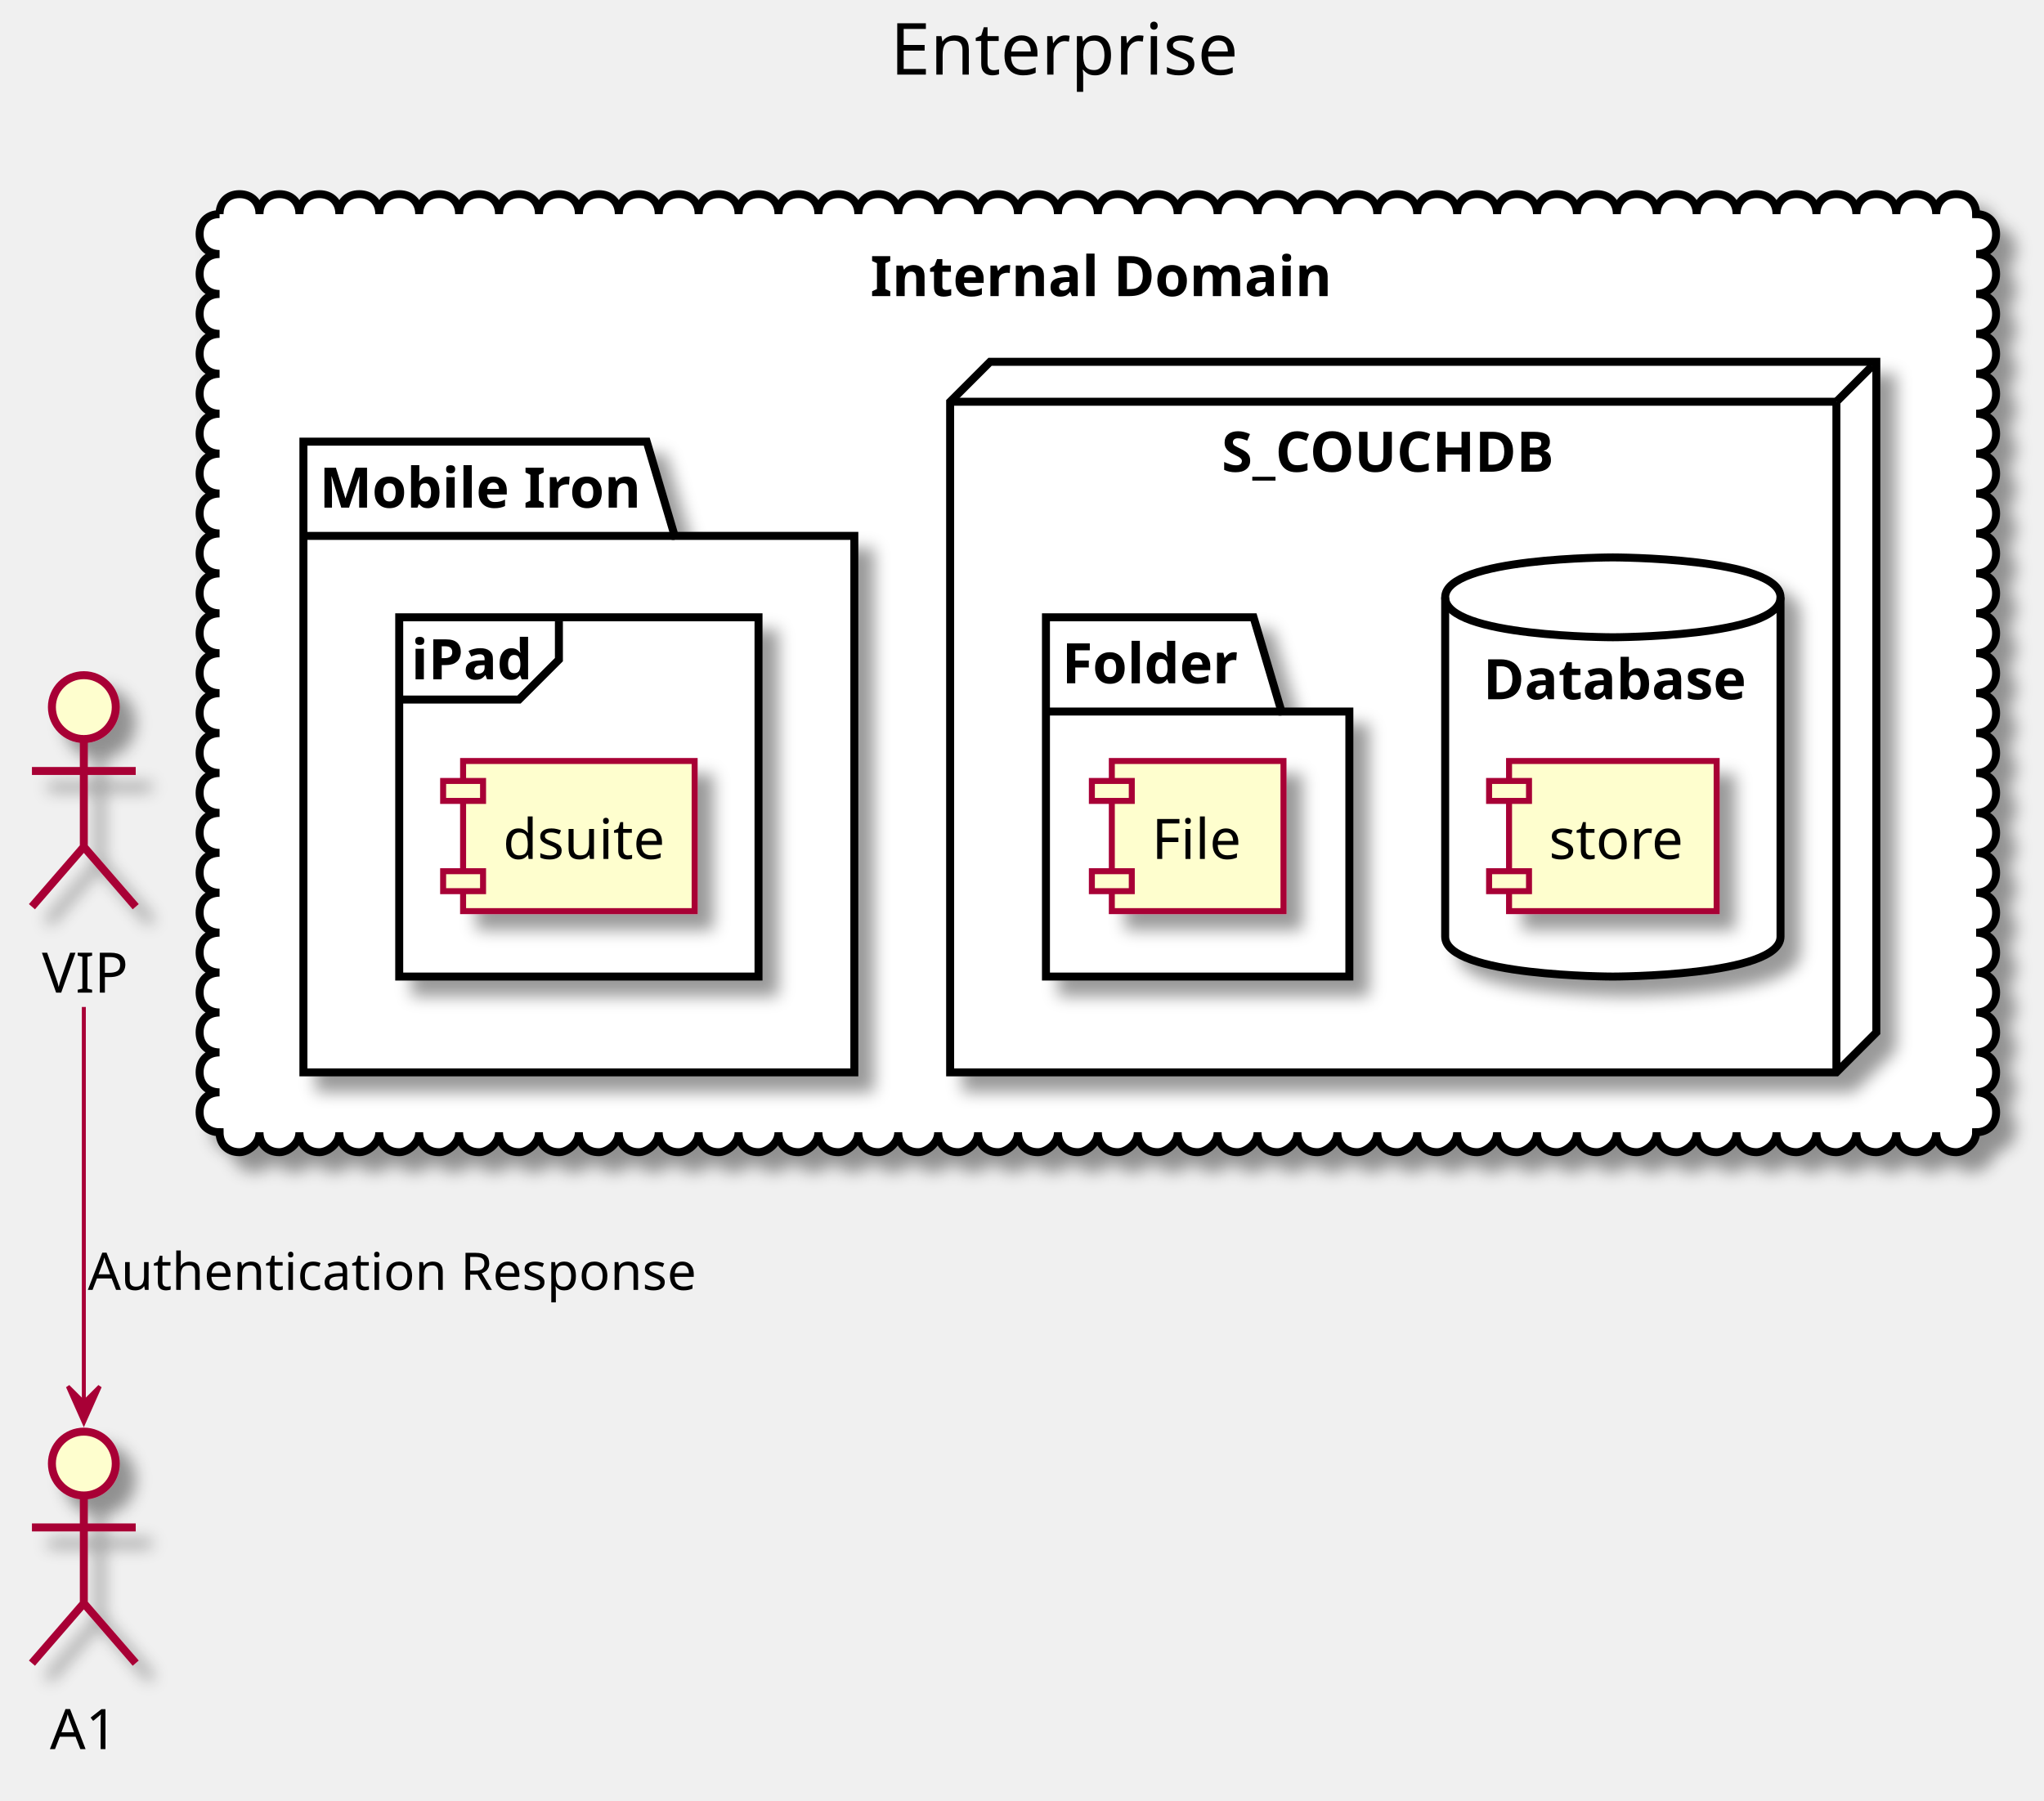
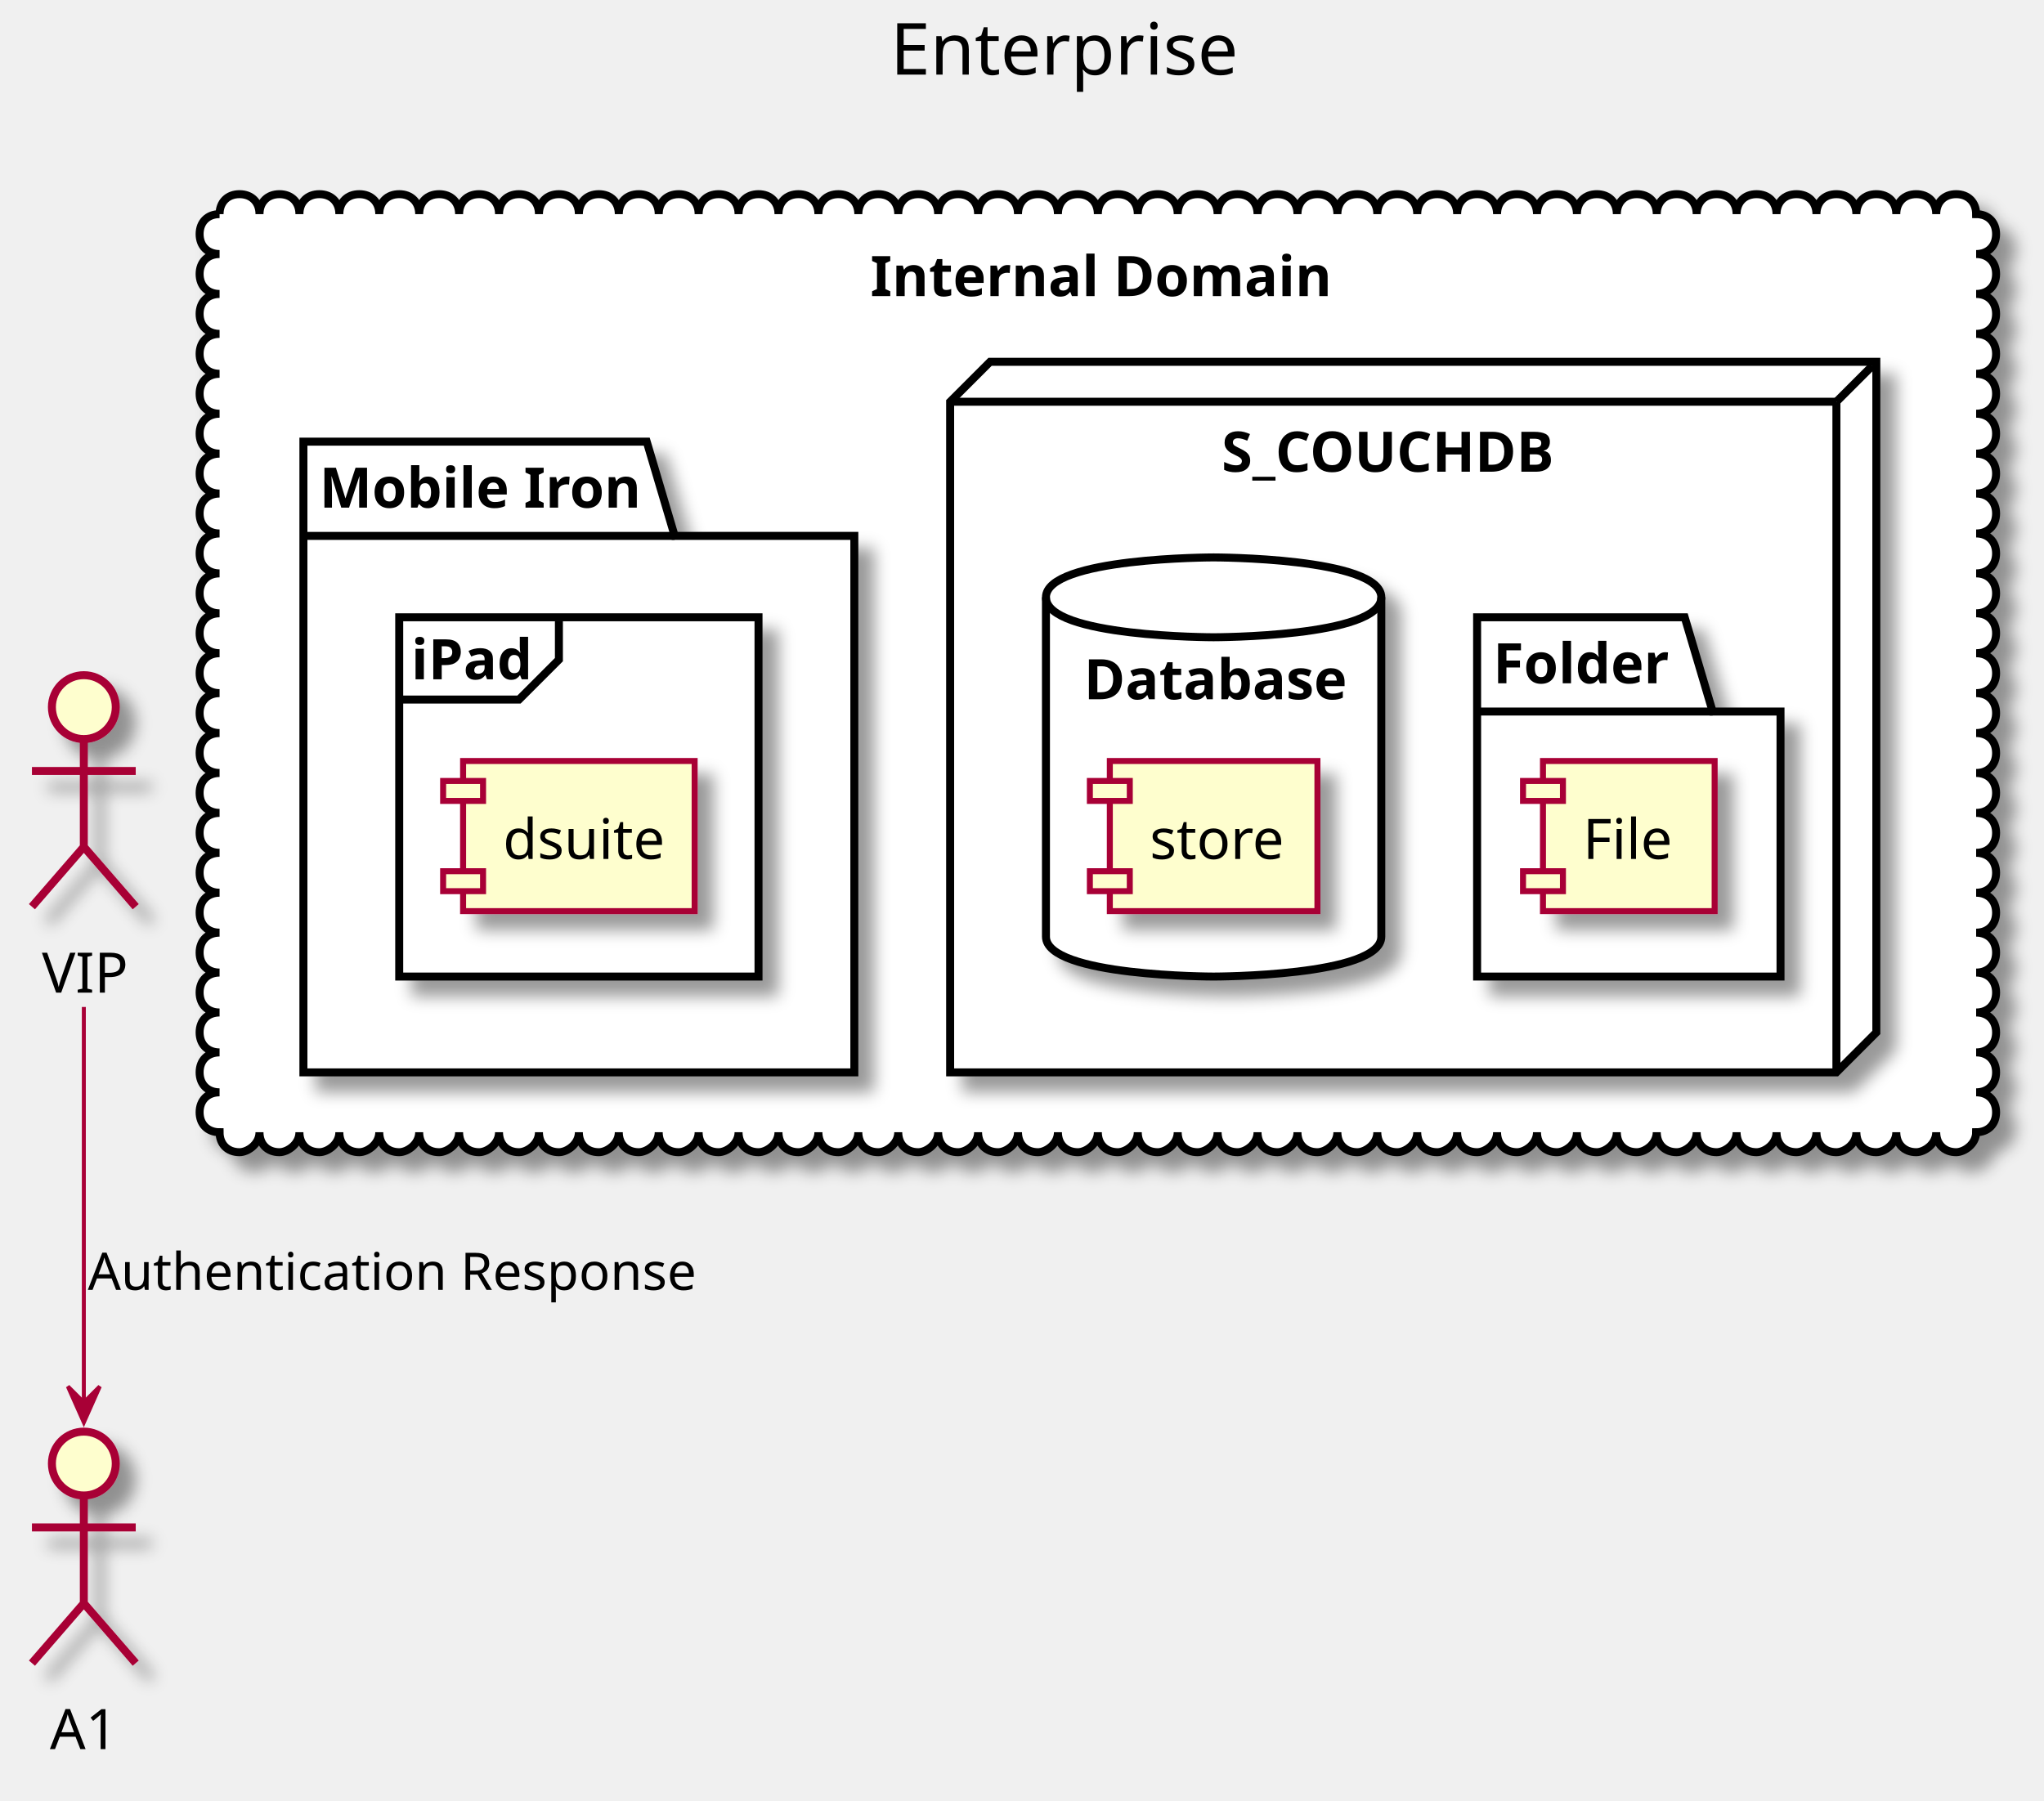
<svg xmlns="http://www.w3.org/2000/svg" contentScriptType="application/ecmascript" contentStyleType="text/css" height="451px" preserveAspectRatio="none" style="width:512px;height:451px;" version="1.1" viewBox="0 0 512 451" width="512px" zoomAndPan="magnify">
  <defs>
    <filter height="300%" id="fdfbs3be0p97h" width="300%" x="-1" y="-1">
      <feGaussianBlur result="blurOut" stdDeviation="2.0" />
      <feColorMatrix in="blurOut" result="blurOut2" type="matrix" values="0 0 0 0 0 0 0 0 0 0 0 0 0 0 0 0 0 0 .4 0" />
      <feOffset dx="4.0" dy="4.0" in="blurOut2" result="blurOut3" />
      <feBlend in="SourceGraphic" in2="blurOut3" mode="normal" />
    </filter>
  </defs>
  <g>
    <text fill="#000000" font-family="sans-serif" font-size="18" lengthAdjust="spacingAndGlyphs" textLength="82" x="223" y="18.686">Enterprise</text>
    <path d="M55,53.641 C55,50.641 57,48.641 60,48.641 C63,48.641 65,50.641 65,53.641 C65,50.641 67,48.641 70,48.641 C73,48.641 75,50.641 75,53.641 C75,50.641 77,48.641 80,48.641 C83,48.641 85,50.641 85,53.641 C85,50.641 87,48.641 90,48.641 C93,48.641 95,50.641 95,53.641 C95,50.641 97,48.641 100,48.641 C103,48.641 105,50.641 105,53.641 C105,50.641 107,48.641 110,48.641 C113,48.641 115,50.641 115,53.641 C115,50.641 117,48.641 120,48.641 C123,48.641 125,50.641 125,53.641 C125,50.641 127,48.641 130,48.641 C133,48.641 135,50.641 135,53.641 C135,50.641 137,48.641 140,48.641 C143,48.641 145,50.641 145,53.641 C145,50.641 147,48.641 150,48.641 C153,48.641 155,50.641 155,53.641 C155,50.641 157,48.641 160,48.641 C163,48.641 165,50.641 165,53.641 C165,50.641 167,48.641 170,48.641 C173,48.641 175,50.641 175,53.641 C175,50.641 177,48.641 180,48.641 C183,48.641 185,50.641 185,53.641 C185,50.641 187,48.641 190,48.641 C193,48.641 195,50.641 195,53.641 C195,50.641 197,48.641 200,48.641 C203,48.641 205,50.641 205,53.641 C205,50.641 207,48.641 210,48.641 C213,48.641 215,50.641 215,53.641 C215,50.641 217,48.641 220,48.641 C223,48.641 225,50.641 225,53.641 C225,50.641 227,48.641 230,48.641 C233,48.641 235,50.641 235,53.641 C235,50.641 237,48.641 240,48.641 C243,48.641 245,50.641 245,53.641 C245,50.641 247,48.641 250,48.641 C253,48.641 255,50.641 255,53.641 C255,50.641 257,48.641 260,48.641 C263,48.641 265,50.641 265,53.641 C265,50.641 267,48.641 270,48.641 C273,48.641 275,50.641 275,53.641 C275,50.641 277,48.641 280,48.641 C283,48.641 285,50.641 285,53.641 C285,50.641 287,48.641 290,48.641 C293,48.641 295,50.641 295,53.641 C295,50.641 297,48.641 300,48.641 C303,48.641 305,50.641 305,53.641 C305,50.641 307,48.641 310,48.641 C313,48.641 315,50.641 315,53.641 C315,50.641 317,48.641 320,48.641 C323,48.641 325,50.641 325,53.641 C325,50.641 327,48.641 330,48.641 C333,48.641 335,50.641 335,53.641 C335,50.641 337,48.641 340,48.641 C343,48.641 345,50.641 345,53.641 C345,50.641 347,48.641 350,48.641 C353,48.641 355,50.641 355,53.641 C355,50.641 357,48.641 360,48.641 C363,48.641 365,50.641 365,53.641 C365,50.641 367,48.641 370,48.641 C373,48.641 375,50.641 375,53.641 C375,50.641 377,48.641 380,48.641 C383,48.641 385,50.641 385,53.641 C385,50.641 387,48.641 390,48.641 C393,48.641 395,50.641 395,53.641 C395,50.641 397,48.641 400,48.641 C403,48.641 405,50.641 405,53.641 C405,50.641 407,48.641 410,48.641 C413,48.641 415,50.641 415,53.641 C415,50.641 417,48.641 420,48.641 C423,48.641 425,50.641 425,53.641 C425,50.641 427,48.641 430,48.641 C433,48.641 435,50.641 435,53.641 C435,50.641 437,48.641 440,48.641 C443,48.641 445,50.641 445,53.641 C445,50.641 447,48.641 450,48.641 C453,48.641 455,50.641 455,53.641 C455,50.641 457,48.641 460,48.641 C463,48.641 465,50.641 465,53.641 C465,50.641 467,48.641 470,48.641 C473,48.641 475,50.641 475,53.641 C475,50.641 477,48.641 480,48.641 C483,48.641 485,50.641 485,53.641 C485,50.641 487,48.641 490,48.641 C493,48.641 495,50.641 495,53.641 C498,53.641 500,55.641 500,58.641 C500,61.641 498,63.641 495,63.641 C498,63.641 500,65.641 500,68.641 C500,71.641 498,73.641 495,73.641 C498,73.641 500,75.641 500,78.641 C500,81.641 498,83.641 495,83.641 C498,83.641 500,85.641 500,88.641 C500,91.641 498,93.641 495,93.641 C498,93.641 500,95.641 500,98.641 C500,101.641 498,103.641 495,103.641 C498,103.641 500,105.641 500,108.641 C500,111.641 498,113.641 495,113.641 C498,113.641 500,115.641 500,118.641 C500,121.641 498,123.641 495,123.641 C498,123.641 500,125.641 500,128.641 C500,131.641 498,133.641 495,133.641 C498,133.641 500,135.641 500,138.641 C500,141.641 498,143.641 495,143.641 C498,143.641 500,145.641 500,148.641 C500,151.641 498,153.641 495,153.641 C498,153.641 500,155.641 500,158.641 C500,161.641 498,163.641 495,163.641 C498,163.641 500,165.641 500,168.641 C500,171.641 498,173.641 495,173.641 C498,173.641 500,175.641 500,178.641 C500,181.641 498,183.641 495,183.641 C498,183.641 500,185.641 500,188.641 C500,191.641 498,193.641 495,193.641 C498,193.641 500,195.641 500,198.641 C500,201.641 498,203.641 495,203.641 C498,203.641 500,205.641 500,208.641 C500,211.641 498,213.641 495,213.641 C498,213.641 500,215.641 500,218.641 C500,221.641 498,223.641 495,223.641 C498,223.641 500,225.641 500,228.641 C500,231.641 498,233.641 495,233.641 C498,233.641 500,235.641 500,238.641 C500,241.641 498,243.641 495,243.641 C498,243.641 500,245.641 500,248.641 C500,251.641 498,253.641 495,253.641 C498,253.641 500,255.641 500,258.641 C500,261.641 498,263.641 495,263.641 C498,263.641 500,265.641 500,268.641 C500,271.641 498,273.641 495,273.641 C498,273.641 500,275.641 500,278.641 C500,281.641 498,283.641 495,283.641 C495,286.641 492,288.641 490,288.641 C487,288.641 485,286.641 485,283.641 C485,286.641 482,288.641 480,288.641 C477,288.641 475,286.641 475,283.641 C475,286.641 472,288.641 470,288.641 C467,288.641 465,286.641 465,283.641 C465,286.641 462,288.641 460,288.641 C457,288.641 455,286.641 455,283.641 C455,286.641 452,288.641 450,288.641 C447,288.641 445,286.641 445,283.641 C445,286.641 442,288.641 440,288.641 C437,288.641 435,286.641 435,283.641 C435,286.641 432,288.641 430,288.641 C427,288.641 425,286.641 425,283.641 C425,286.641 422,288.641 420,288.641 C417,288.641 415,286.641 415,283.641 C415,286.641 412,288.641 410,288.641 C407,288.641 405,286.641 405,283.641 C405,286.641 402,288.641 400,288.641 C397,288.641 395,286.641 395,283.641 C395,286.641 392,288.641 390,288.641 C387,288.641 385,286.641 385,283.641 C385,286.641 382,288.641 380,288.641 C377,288.641 375,286.641 375,283.641 C375,286.641 372,288.641 370,288.641 C367,288.641 365,286.641 365,283.641 C365,286.641 362,288.641 360,288.641 C357,288.641 355,286.641 355,283.641 C355,286.641 352,288.641 350,288.641 C347,288.641 345,286.641 345,283.641 C345,286.641 342,288.641 340,288.641 C337,288.641 335,286.641 335,283.641 C335,286.641 332,288.641 330,288.641 C327,288.641 325,286.641 325,283.641 C325,286.641 322,288.641 320,288.641 C317,288.641 315,286.641 315,283.641 C315,286.641 312,288.641 310,288.641 C307,288.641 305,286.641 305,283.641 C305,286.641 302,288.641 300,288.641 C297,288.641 295,286.641 295,283.641 C295,286.641 292,288.641 290,288.641 C287,288.641 285,286.641 285,283.641 C285,286.641 282,288.641 280,288.641 C277,288.641 275,286.641 275,283.641 C275,286.641 272,288.641 270,288.641 C267,288.641 265,286.641 265,283.641 C265,286.641 262,288.641 260,288.641 C257,288.641 255,286.641 255,283.641 C255,286.641 252,288.641 250,288.641 C247,288.641 245,286.641 245,283.641 C245,286.641 242,288.641 240,288.641 C237,288.641 235,286.641 235,283.641 C235,286.641 232,288.641 230,288.641 C227,288.641 225,286.641 225,283.641 C225,286.641 222,288.641 220,288.641 C217,288.641 215,286.641 215,283.641 C215,286.641 212,288.641 210,288.641 C207,288.641 205,286.641 205,283.641 C205,286.641 202,288.641 200,288.641 C197,288.641 195,286.641 195,283.641 C195,286.641 192,288.641 190,288.641 C187,288.641 185,286.641 185,283.641 C185,286.641 182,288.641 180,288.641 C177,288.641 175,286.641 175,283.641 C175,286.641 172,288.641 170,288.641 C167,288.641 165,286.641 165,283.641 C165,286.641 162,288.641 160,288.641 C157,288.641 155,286.641 155,283.641 C155,286.641 152,288.641 150,288.641 C147,288.641 145,286.641 145,283.641 C145,286.641 142,288.641 140,288.641 C137,288.641 135,286.641 135,283.641 C135,286.641 132,288.641 130,288.641 C127,288.641 125,286.641 125,283.641 C125,286.641 122,288.641 120,288.641 C117,288.641 115,286.641 115,283.641 C115,286.641 112,288.641 110,288.641 C107,288.641 105,286.641 105,283.641 C105,286.641 102,288.641 100,288.641 C97,288.641 95,286.641 95,283.641 C95,286.641 92,288.641 90,288.641 C87,288.641 85,286.641 85,283.641 C85,286.641 82,288.641 80,288.641 C77,288.641 75,286.641 75,283.641 C75,286.641 72,288.641 70,288.641 C67,288.641 65,286.641 65,283.641 C65,286.641 62,288.641 60,288.641 C57,288.641 55,286.641 55,283.641 C52,283.641 50,281.641 50,278.641 C50,275.641 52,273.641 55,273.641 C52,273.641 50,271.641 50,268.641 C50,265.641 52,263.641 55,263.641 C52,263.641 50,261.641 50,258.641 C50,255.641 52,253.641 55,253.641 C52,253.641 50,251.641 50,248.641 C50,245.641 52,243.641 55,243.641 C52,243.641 50,241.641 50,238.641 C50,235.641 52,233.641 55,233.641 C52,233.641 50,231.641 50,228.641 C50,225.641 52,223.641 55,223.641 C52,223.641 50,221.641 50,218.641 C50,215.641 52,213.641 55,213.641 C52,213.641 50,211.641 50,208.641 C50,205.641 52,203.641 55,203.641 C52,203.641 50,201.641 50,198.641 C50,195.641 52,193.641 55,193.641 C52,193.641 50,191.641 50,188.641 C50,185.641 52,183.641 55,183.641 C52,183.641 50,181.641 50,178.641 C50,175.641 52,173.641 55,173.641 C52,173.641 50,171.641 50,168.641 C50,165.641 52,163.641 55,163.641 C52,163.641 50,161.641 50,158.641 C50,155.641 52,153.641 55,153.641 C52,153.641 50,151.641 50,148.641 C50,145.641 52,143.641 55,143.641 C52,143.641 50,141.641 50,138.641 C50,135.641 52,133.641 55,133.641 C52,133.641 50,131.641 50,128.641 C50,125.641 52,123.641 55,123.641 C52,123.641 50,121.641 50,118.641 C50,115.641 52,113.641 55,113.641 C52,113.641 50,111.641 50,108.641 C50,105.641 52,103.641 55,103.641 C52,103.641 50,101.641 50,98.641 C50,95.641 52,93.641 55,93.641 C52,93.641 50,91.641 50,88.641 C50,85.641 52,83.641 55,83.641 C52,83.641 50,81.641 50,78.641 C50,75.641 52,73.641 55,73.641 C52,73.641 50,71.641 50,68.641 C50,65.641 52,63.641 55,63.641 C52,63.641 50,61.641 50,58.641 C50,55.641 52,53.641 55,53.641 " fill="#FFFFFF" filter="url(#fdfbs3be0p97h)" style="stroke: #000000; stroke-width: 2.0;" />
    <text fill="#000000" font-family="sans-serif" font-size="14" font-weight="bold" lengthAdjust="spacingAndGlyphs" textLength="110" x="218" y="74.174">Internal Domain</text>
    <polygon fill="#FFFFFF" filter="url(#fdfbs3be0p97h)" points="76,110.641,162,110.641,169,134.25,214,134.25,214,268.641,76,268.641,76,110.641" style="stroke: #000000; stroke-width: 2.0;" />
    <line style="stroke: #000000; stroke-width: 2.0;" x1="76" x2="169" y1="134.25" y2="134.25" />
    <text fill="#000000" font-family="sans-serif" font-size="14" font-weight="bold" lengthAdjust="spacingAndGlyphs" textLength="80" x="80" y="127.174">Mobile Iron</text>
    <rect fill="#FFFFFF" filter="url(#fdfbs3be0p97h)" height="90" style="stroke: #000000; stroke-width: 2.0;" width="90" x="100" y="154.641" />
    <path d="M140,155.641 L140,165.25 L130,175.25 L100,175.25 " fill="none" style="stroke: #000000; stroke-width: 2.0;" />
    <text fill="#000000" font-family="sans-serif" font-size="14" font-weight="bold" lengthAdjust="spacingAndGlyphs" textLength="30" x="103" y="170.174">iPad</text>
    <polygon fill="#FFFFFF" filter="url(#fdfbs3be0p97h)" points="238,100.641,248,90.641,470,90.641,470,258.641,460,268.641,238,268.641,238,100.641" style="stroke: #000000; stroke-width: 2.0;" />
    <line style="stroke: #000000; stroke-width: 2.0;" x1="460" x2="469" y1="100.641" y2="91.641" />
    <line style="stroke: #000000; stroke-width: 2.0;" x1="238" x2="460" y1="100.641" y2="100.641" />
    <line style="stroke: #000000; stroke-width: 2.0;" x1="460" x2="460" y1="100.641" y2="268.641" />
    <text fill="#000000" font-family="sans-serif" font-size="14" font-weight="bold" lengthAdjust="spacingAndGlyphs" textLength="88" x="306" y="118.174">S_COUCHDB</text>
-     <path d="M362,149.641 C362,139.641 404,139.641 404,139.641 C404,139.641 446,139.641 446,149.641 L446,234.641 C446,244.641 404,244.641 404,244.641 C404,244.641 362,244.641 362,234.641 L362,149.641 " fill="#FFFFFF" filter="url(#fdfbs3be0p97h)" style="stroke: #000000; stroke-width: 2.0;" />
-     <path d="M362,149.641 C362,159.641 404,159.641 404,159.641 C404,159.641 446,159.641 446,149.641 " fill="none" style="stroke: #000000; stroke-width: 2.0;" />
-     <text fill="#000000" font-family="sans-serif" font-size="14" font-weight="bold" lengthAdjust="spacingAndGlyphs" textLength="65" x="371.5" y="175.174">Database</text>
-     <polygon fill="#FFFFFF" filter="url(#fdfbs3be0p97h)" points="262,154.641,314,154.641,321,178.25,338,178.25,338,244.641,262,244.641,262,154.641" style="stroke: #000000; stroke-width: 2.0;" />
-     <line style="stroke: #000000; stroke-width: 2.0;" x1="262" x2="321" y1="178.25" y2="178.25" />
-     <text fill="#000000" font-family="sans-serif" font-size="14" font-weight="bold" lengthAdjust="spacingAndGlyphs" textLength="46" x="266" y="171.174">Folder</text>
+     <path d="M262,149.641 C262,139.641 304,139.641 304,139.641 C304,139.641 346,139.641 346,149.641 L346,234.641 C346,244.641 304,244.641 304,244.641 C304,244.641 262,244.641 262,234.641 L262,149.641 " fill="#FFFFFF" filter="url(#fdfbs3be0p97h)" style="stroke: #000000; stroke-width: 2.0;" />
+     <path d="M262,149.641 C262,159.641 304,159.641 304,159.641 C304,159.641 346,159.641 346,149.641 " fill="none" style="stroke: #000000; stroke-width: 2.0;" />
+     <text fill="#000000" font-family="sans-serif" font-size="14" font-weight="bold" lengthAdjust="spacingAndGlyphs" textLength="65" x="271.5" y="175.174">Database</text>
+     <polygon fill="#FFFFFF" filter="url(#fdfbs3be0p97h)" points="370,154.641,422,154.641,429,178.25,446,178.25,446,244.641,370,244.641,370,154.641" style="stroke: #000000; stroke-width: 2.0;" />
+     <line style="stroke: #000000; stroke-width: 2.0;" x1="370" x2="429" y1="178.25" y2="178.25" />
+     <text fill="#000000" font-family="sans-serif" font-size="14" font-weight="bold" lengthAdjust="spacingAndGlyphs" textLength="46" x="374" y="171.174">Folder</text>
    <rect fill="#FEFECE" filter="url(#fdfbs3be0p97h)" height="37.609" style="stroke: #A80036; stroke-width: 1.5;" width="58" x="116" y="190.641" />
    <rect fill="#FEFECE" height="5" style="stroke: #A80036; stroke-width: 1.5;" width="10" x="111" y="195.641" />
    <rect fill="#FEFECE" height="5" style="stroke: #A80036; stroke-width: 1.5;" width="10" x="111" y="218.25" />
    <text fill="#000000" font-family="sans-serif" font-size="14" lengthAdjust="spacingAndGlyphs" textLength="38" x="126" y="215.174">dsuite</text>
-     <rect fill="#FEFECE" filter="url(#fdfbs3be0p97h)" height="37.609" style="stroke: #A80036; stroke-width: 1.5;" width="52" x="378" y="190.641" />
-     <rect fill="#FEFECE" height="5" style="stroke: #A80036; stroke-width: 1.5;" width="10" x="373" y="195.641" />
-     <rect fill="#FEFECE" height="5" style="stroke: #A80036; stroke-width: 1.5;" width="10" x="373" y="218.25" />
-     <text fill="#000000" font-family="sans-serif" font-size="14" lengthAdjust="spacingAndGlyphs" textLength="32" x="388" y="215.174">store</text>
-     <rect fill="#FEFECE" filter="url(#fdfbs3be0p97h)" height="37.609" style="stroke: #A80036; stroke-width: 1.5;" width="43" x="278.5" y="190.641" />
-     <rect fill="#FEFECE" height="5" style="stroke: #A80036; stroke-width: 1.5;" width="10" x="273.5" y="195.641" />
-     <rect fill="#FEFECE" height="5" style="stroke: #A80036; stroke-width: 1.5;" width="10" x="273.5" y="218.25" />
-     <text fill="#000000" font-family="sans-serif" font-size="14" lengthAdjust="spacingAndGlyphs" textLength="23" x="288.5" y="215.174">File</text>
+     <rect fill="#FEFECE" filter="url(#fdfbs3be0p97h)" height="37.609" style="stroke: #A80036; stroke-width: 1.5;" width="52" x="278" y="190.641" />
+     <rect fill="#FEFECE" height="5" style="stroke: #A80036; stroke-width: 1.5;" width="10" x="273" y="195.641" />
+     <rect fill="#FEFECE" height="5" style="stroke: #A80036; stroke-width: 1.5;" width="10" x="273" y="218.25" />
+     <text fill="#000000" font-family="sans-serif" font-size="14" lengthAdjust="spacingAndGlyphs" textLength="32" x="288" y="215.174">store</text>
+     <rect fill="#FEFECE" filter="url(#fdfbs3be0p97h)" height="37.609" style="stroke: #A80036; stroke-width: 1.5;" width="43" x="386.5" y="190.641" />
+     <rect fill="#FEFECE" height="5" style="stroke: #A80036; stroke-width: 1.5;" width="10" x="381.5" y="195.641" />
+     <rect fill="#FEFECE" height="5" style="stroke: #A80036; stroke-width: 1.5;" width="10" x="381.5" y="218.25" />
+     <text fill="#000000" font-family="sans-serif" font-size="14" lengthAdjust="spacingAndGlyphs" textLength="23" x="396.5" y="215.174">File</text>
    <ellipse cx="21" cy="177.141" fill="#FEFECE" filter="url(#fdfbs3be0p97h)" rx="8" ry="8" style="stroke: #A80036; stroke-width: 2.0;" />
    <path d="M21,185.141 L21,212.141 M8,193.141 L34,193.141 M21,212.141 L8,227.141 M21,212.141 L34,227.141 " fill="#FEFECE" filter="url(#fdfbs3be0p97h)" style="stroke: #A80036; stroke-width: 2.0;" />
    <text fill="#000000" font-family="sans-serif" font-size="14" lengthAdjust="spacingAndGlyphs" textLength="21" x="10.5" y="248.674">VIP</text>
    <ellipse cx="21" cy="366.641" fill="#FEFECE" filter="url(#fdfbs3be0p97h)" rx="8" ry="8" style="stroke: #A80036; stroke-width: 2.0;" />
    <path d="M21,374.641 L21,401.641 M8,382.641 L34,382.641 M21,401.641 L8,416.641 M21,401.641 L34,416.641 " fill="#FEFECE" filter="url(#fdfbs3be0p97h)" style="stroke: #A80036; stroke-width: 2.0;" />
    <text fill="#000000" font-family="sans-serif" font-size="14" lengthAdjust="spacingAndGlyphs" textLength="17" x="12.5" y="438.174">A1</text>
    <path d="M21,252.253 C21,281.524 21,320.737 21,351.137 " fill="none" id="P_VIP-A1" style="stroke: #A80036; stroke-width: 1.0;" />
    <polygon fill="#A80036" points="21,356.321,25,347.321,21,351.321,17,347.321,21,356.321" style="stroke: #A80036; stroke-width: 1.0;" />
    <text fill="#000000" font-family="sans-serif" font-size="13" lengthAdjust="spacingAndGlyphs" textLength="145" x="22" y="323.136">Authentication Response</text>
  </g>
</svg>
